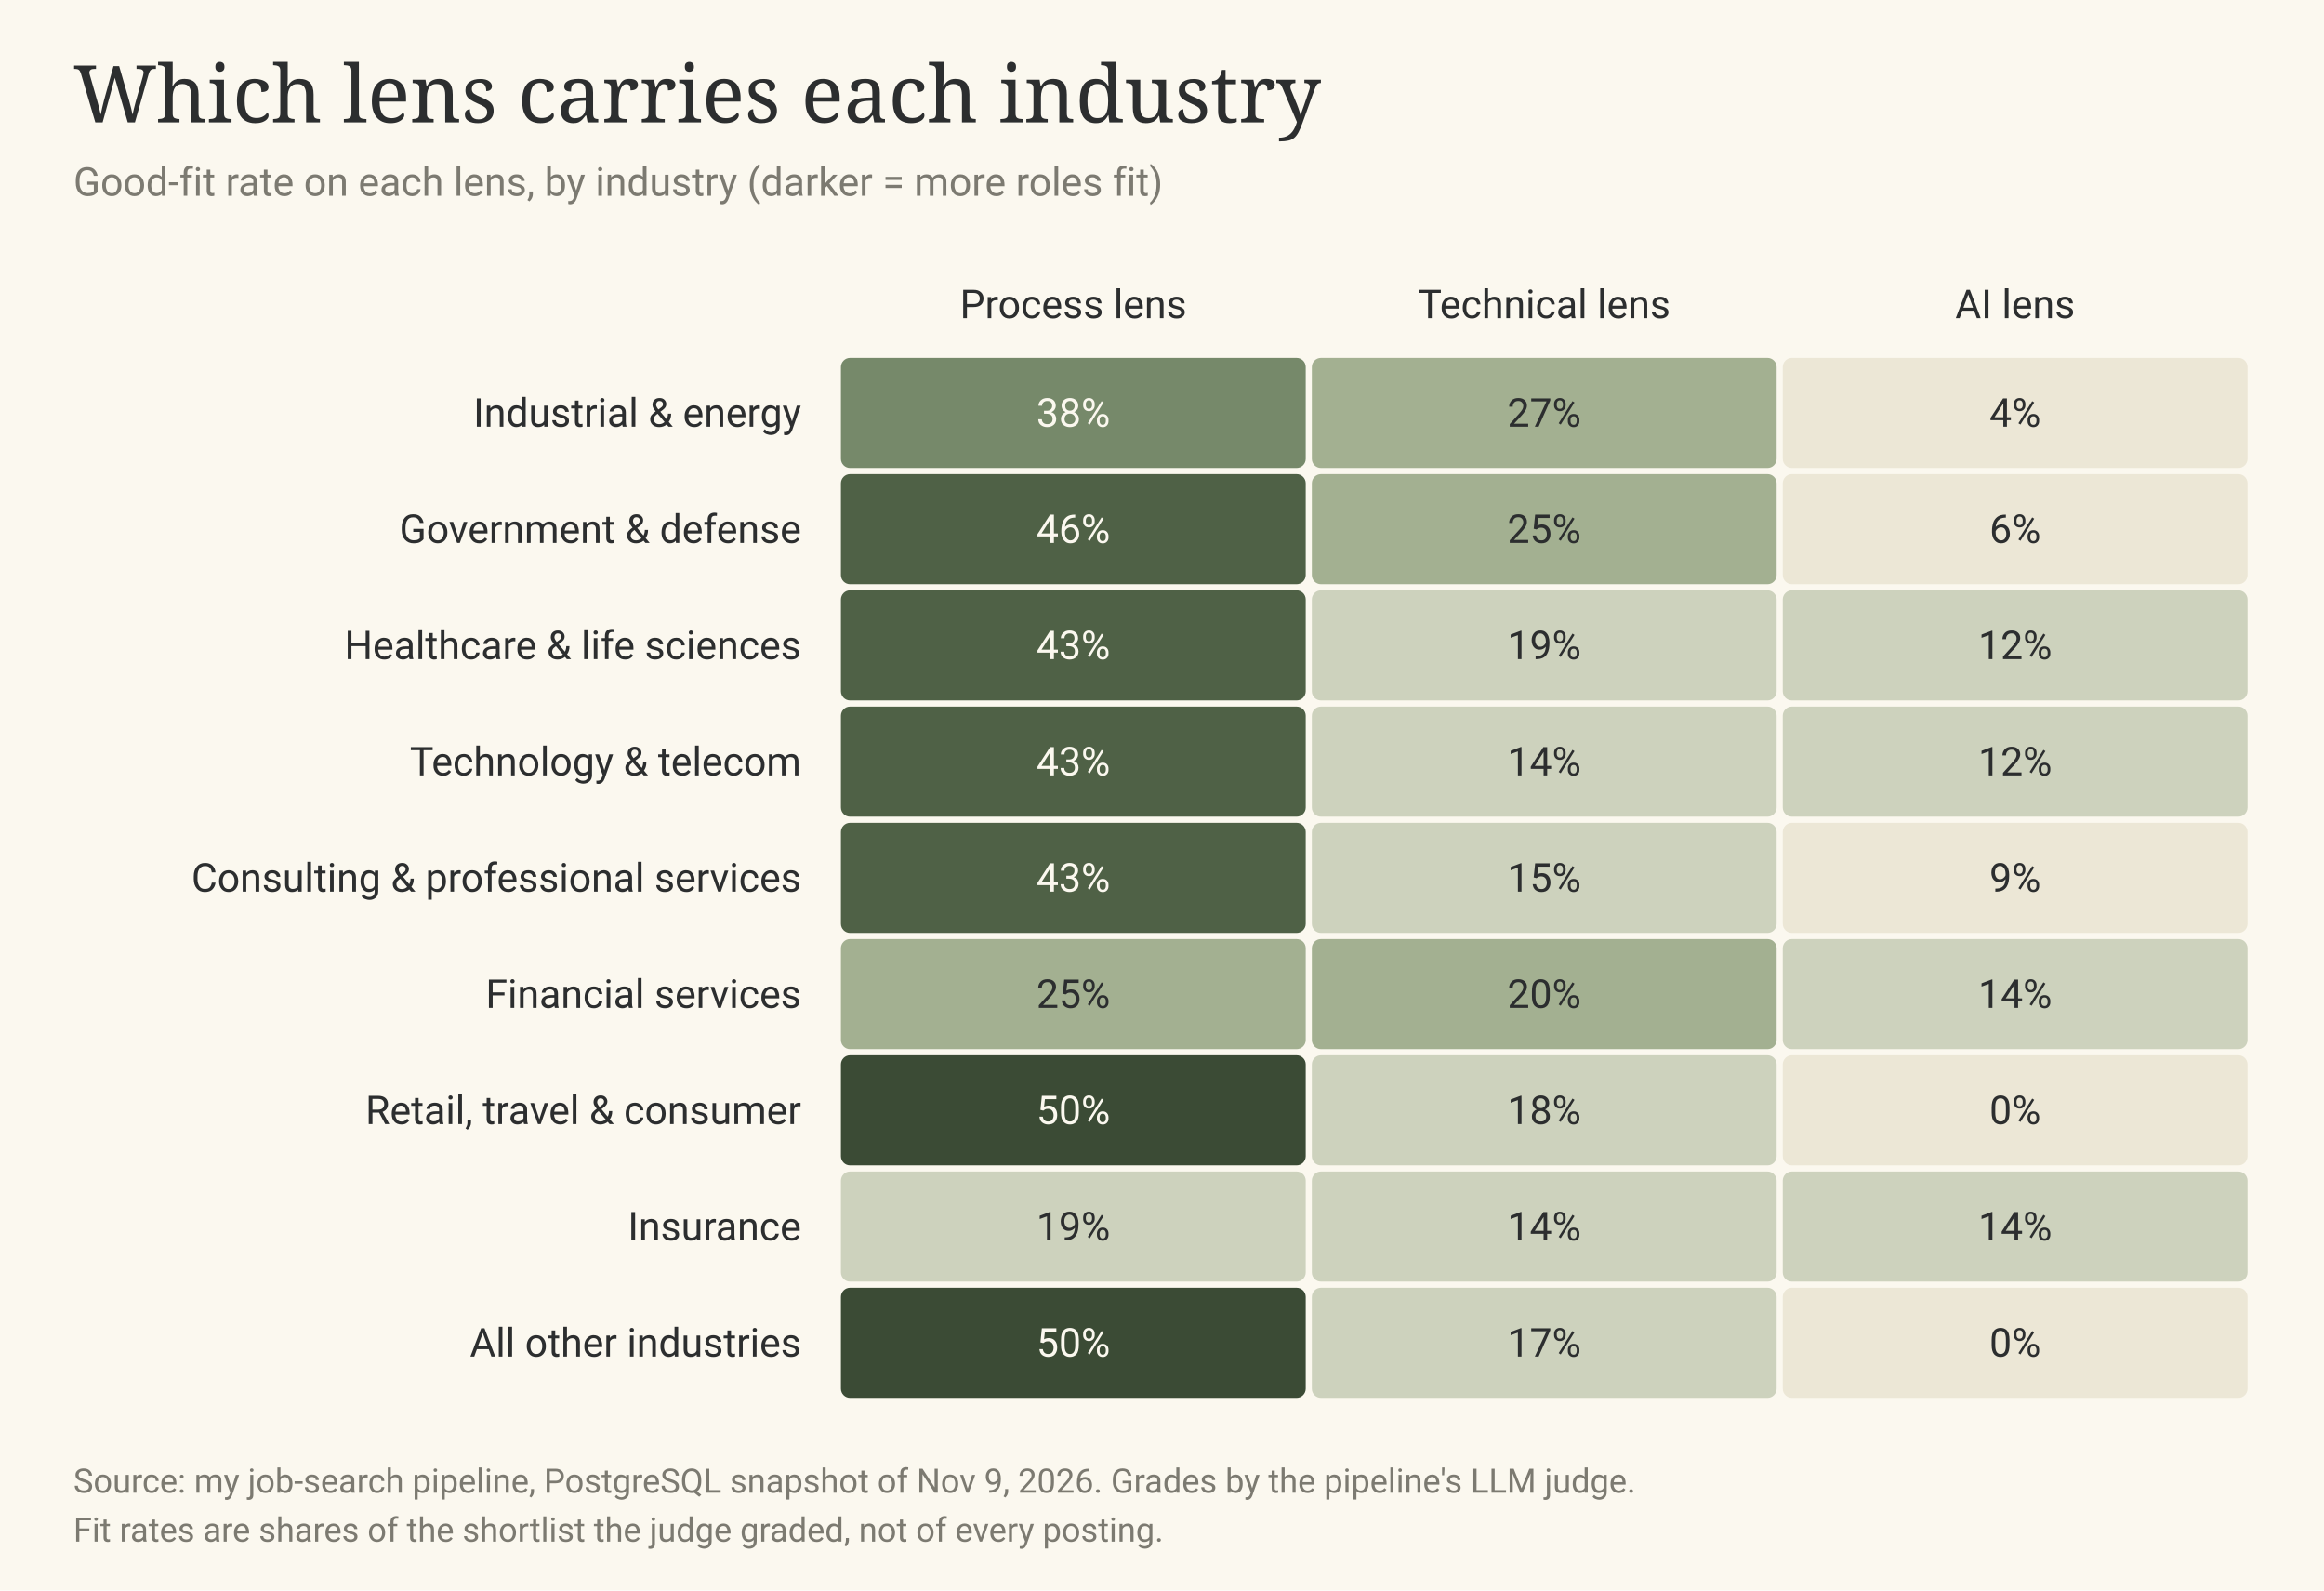
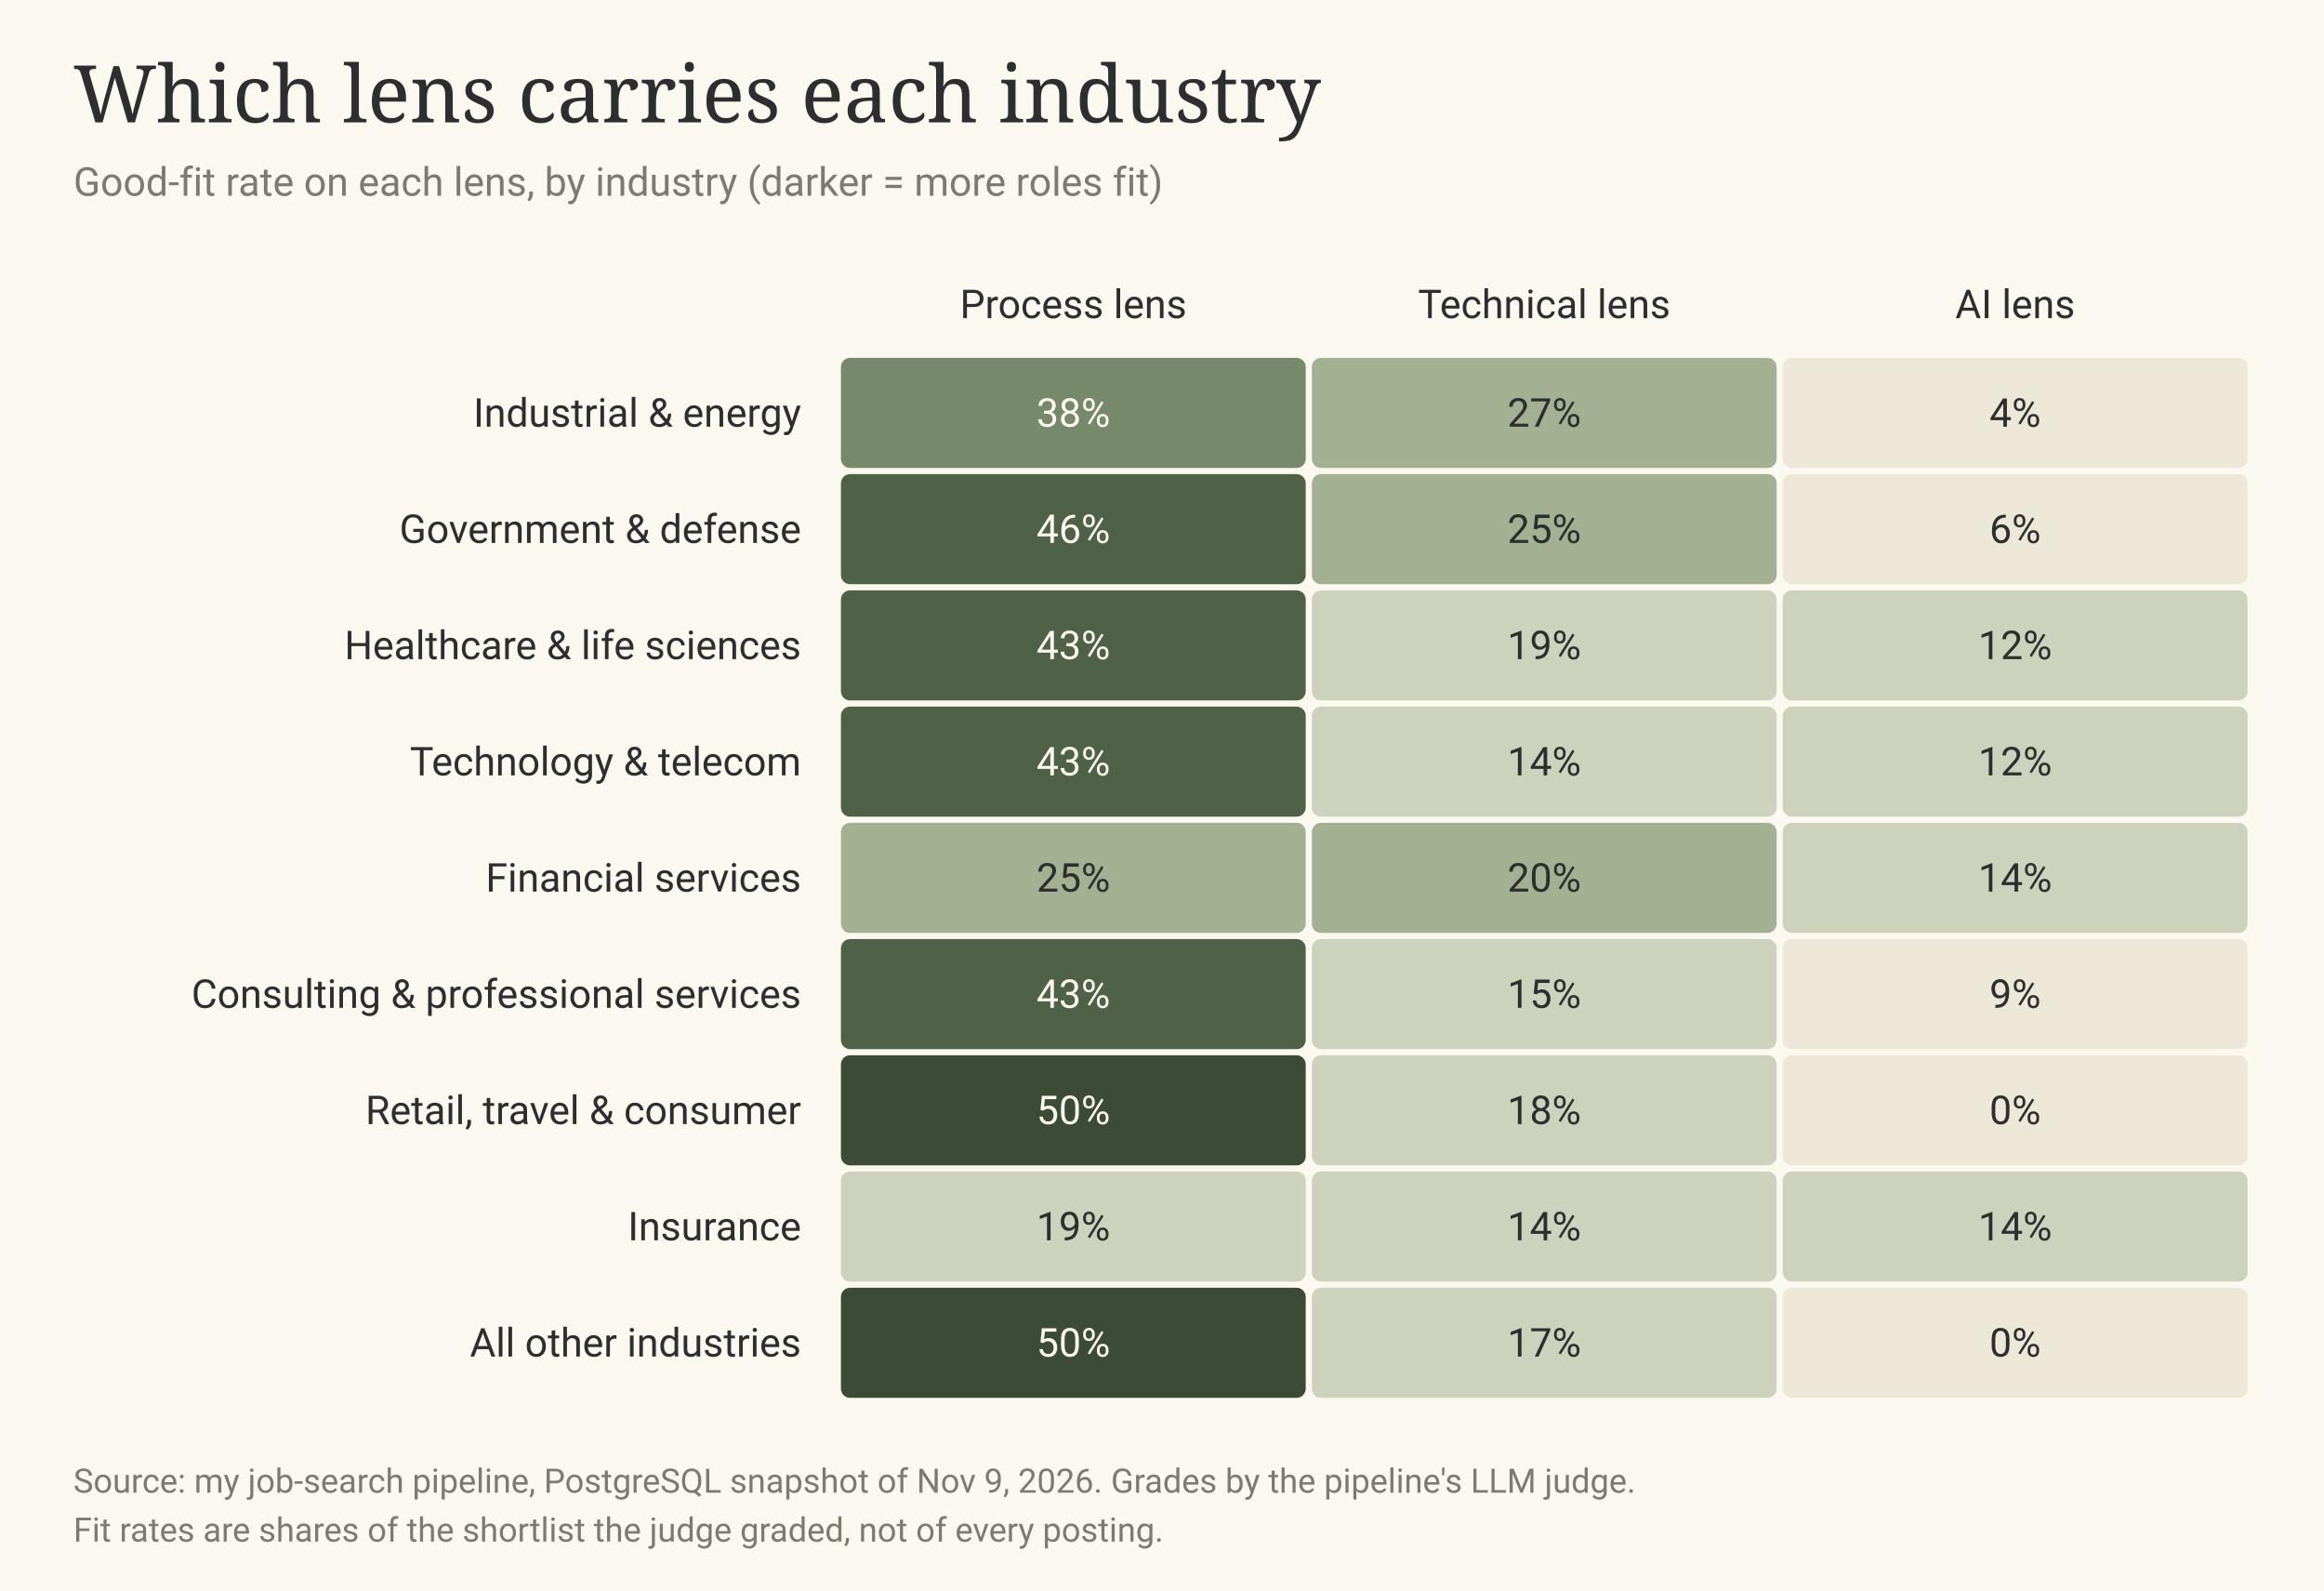
<svg xmlns="http://www.w3.org/2000/svg" viewBox="0 0 760 520" width="760" height="520" role="img" aria-labelledby="t d">
  <rect width="760" height="520" fill="#fbf8ef" />
  <text x="24" y="40" font-family="'Instrument Serif', 'Iowan Old Style', Georgia, serif" font-size="26" fill="#2c2e2f">Which lens carries each industry</text>
  <text x="24" y="64" font-family="-apple-system, BlinkMacSystemFont, 'Segoe UI', Roboto, Inter, sans-serif" font-size="13" fill="#7c7a71">Good-fit rate on each lens, by industry (darker = more roles fit)</text>
  <text x="351.0" y="104" text-anchor="middle" font-family="-apple-system, BlinkMacSystemFont, 'Segoe UI', Roboto, Inter, sans-serif" font-size="13" fill="#2c2e2f">Process lens</text>
  <text x="505.0" y="104" text-anchor="middle" font-family="-apple-system, BlinkMacSystemFont, 'Segoe UI', Roboto, Inter, sans-serif" font-size="13" fill="#2c2e2f">Technical lens</text>
  <text x="659.0" y="104" text-anchor="middle" font-family="-apple-system, BlinkMacSystemFont, 'Segoe UI', Roboto, Inter, sans-serif" font-size="13" fill="#2c2e2f">AI lens</text>
  <text x="262" y="139.5" text-anchor="end" font-family="-apple-system, BlinkMacSystemFont, 'Segoe UI', Roboto, Inter, sans-serif" font-size="13" fill="#2c2e2f">Industrial &amp; energy</text>
  <g>
    <rect x="275.0" y="117.0" width="152.0" height="36" rx="3" fill="#76896a" />
    <text x="351.0" y="139.5" text-anchor="middle" font-family="-apple-system, BlinkMacSystemFont, 'Segoe UI', Roboto, Inter, sans-serif" font-size="13" fill="#fbf8ef">38%</text>
  </g>
  <g>
    <rect x="429.0" y="117.0" width="152.0" height="36" rx="3" fill="#a3b091" />
    <text x="505.0" y="139.5" text-anchor="middle" font-family="-apple-system, BlinkMacSystemFont, 'Segoe UI', Roboto, Inter, sans-serif" font-size="13" fill="#2c2e2f">27%</text>
  </g>
  <g>
    <rect x="583.0" y="117.0" width="152.0" height="36" rx="3" fill="#ece7d6" />
    <text x="659.0" y="139.5" text-anchor="middle" font-family="-apple-system, BlinkMacSystemFont, 'Segoe UI', Roboto, Inter, sans-serif" font-size="13" fill="#2c2e2f">4%</text>
  </g>
  <text x="262" y="177.5" text-anchor="end" font-family="-apple-system, BlinkMacSystemFont, 'Segoe UI', Roboto, Inter, sans-serif" font-size="13" fill="#2c2e2f">Government &amp; defense</text>
  <g>
    <rect x="275.0" y="155.0" width="152.0" height="36" rx="3" fill="#4f6146" />
    <text x="351.0" y="177.5" text-anchor="middle" font-family="-apple-system, BlinkMacSystemFont, 'Segoe UI', Roboto, Inter, sans-serif" font-size="13" fill="#fbf8ef">46%</text>
  </g>
  <g>
    <rect x="429.0" y="155.0" width="152.0" height="36" rx="3" fill="#a3b091" />
    <text x="505.0" y="177.5" text-anchor="middle" font-family="-apple-system, BlinkMacSystemFont, 'Segoe UI', Roboto, Inter, sans-serif" font-size="13" fill="#2c2e2f">25%</text>
  </g>
  <g>
    <rect x="583.0" y="155.0" width="152.0" height="36" rx="3" fill="#ece7d6" />
    <text x="659.0" y="177.5" text-anchor="middle" font-family="-apple-system, BlinkMacSystemFont, 'Segoe UI', Roboto, Inter, sans-serif" font-size="13" fill="#2c2e2f">6%</text>
  </g>
  <text x="262" y="215.5" text-anchor="end" font-family="-apple-system, BlinkMacSystemFont, 'Segoe UI', Roboto, Inter, sans-serif" font-size="13" fill="#2c2e2f">Healthcare &amp; life sciences</text>
  <g>
    <rect x="275.0" y="193.0" width="152.0" height="36" rx="3" fill="#4f6146" />
    <text x="351.0" y="215.5" text-anchor="middle" font-family="-apple-system, BlinkMacSystemFont, 'Segoe UI', Roboto, Inter, sans-serif" font-size="13" fill="#fbf8ef">43%</text>
  </g>
  <g>
    <rect x="429.0" y="193.0" width="152.0" height="36" rx="3" fill="#cdd2bd" />
    <text x="505.0" y="215.5" text-anchor="middle" font-family="-apple-system, BlinkMacSystemFont, 'Segoe UI', Roboto, Inter, sans-serif" font-size="13" fill="#2c2e2f">19%</text>
  </g>
  <g>
    <rect x="583.0" y="193.0" width="152.0" height="36" rx="3" fill="#cdd2bd" />
    <text x="659.0" y="215.5" text-anchor="middle" font-family="-apple-system, BlinkMacSystemFont, 'Segoe UI', Roboto, Inter, sans-serif" font-size="13" fill="#2c2e2f">12%</text>
  </g>
  <text x="262" y="253.5" text-anchor="end" font-family="-apple-system, BlinkMacSystemFont, 'Segoe UI', Roboto, Inter, sans-serif" font-size="13" fill="#2c2e2f">Technology &amp; telecom</text>
  <g>
    <rect x="275.0" y="231.0" width="152.0" height="36" rx="3" fill="#4f6146" />
    <text x="351.0" y="253.5" text-anchor="middle" font-family="-apple-system, BlinkMacSystemFont, 'Segoe UI', Roboto, Inter, sans-serif" font-size="13" fill="#fbf8ef">43%</text>
  </g>
  <g>
    <rect x="429.0" y="231.0" width="152.0" height="36" rx="3" fill="#cdd2bd" />
    <text x="505.0" y="253.5" text-anchor="middle" font-family="-apple-system, BlinkMacSystemFont, 'Segoe UI', Roboto, Inter, sans-serif" font-size="13" fill="#2c2e2f">14%</text>
  </g>
  <g>
    <rect x="583.0" y="231.0" width="152.0" height="36" rx="3" fill="#cdd2bd" />
    <text x="659.0" y="253.5" text-anchor="middle" font-family="-apple-system, BlinkMacSystemFont, 'Segoe UI', Roboto, Inter, sans-serif" font-size="13" fill="#2c2e2f">12%</text>
  </g>
-   <text x="262" y="291.5" text-anchor="end" font-family="-apple-system, BlinkMacSystemFont, 'Segoe UI', Roboto, Inter, sans-serif" font-size="13" fill="#2c2e2f">Consulting &amp; professional services</text>
+   <text x="262" y="291.5" text-anchor="end" font-family="-apple-system, BlinkMacSystemFont, 'Segoe UI', Roboto, Inter, sans-serif" font-size="13" fill="#2c2e2f">Financial services</text>
  <g>
-     <rect x="275.0" y="269.0" width="152.0" height="36" rx="3" fill="#4f6146" />
-     <text x="351.0" y="291.5" text-anchor="middle" font-family="-apple-system, BlinkMacSystemFont, 'Segoe UI', Roboto, Inter, sans-serif" font-size="13" fill="#fbf8ef">43%</text>
+     <rect x="275.0" y="269.0" width="152.0" height="36" rx="3" fill="#a3b091" />
+     <text x="351.0" y="291.5" text-anchor="middle" font-family="-apple-system, BlinkMacSystemFont, 'Segoe UI', Roboto, Inter, sans-serif" font-size="13" fill="#2c2e2f">25%</text>
  </g>
  <g>
-     <rect x="429.0" y="269.0" width="152.0" height="36" rx="3" fill="#cdd2bd" />
-     <text x="505.0" y="291.5" text-anchor="middle" font-family="-apple-system, BlinkMacSystemFont, 'Segoe UI', Roboto, Inter, sans-serif" font-size="13" fill="#2c2e2f">15%</text>
+     <rect x="429.0" y="269.0" width="152.0" height="36" rx="3" fill="#a3b091" />
+     <text x="505.0" y="291.5" text-anchor="middle" font-family="-apple-system, BlinkMacSystemFont, 'Segoe UI', Roboto, Inter, sans-serif" font-size="13" fill="#2c2e2f">20%</text>
  </g>
  <g>
-     <rect x="583.0" y="269.0" width="152.0" height="36" rx="3" fill="#ece7d6" />
-     <text x="659.0" y="291.5" text-anchor="middle" font-family="-apple-system, BlinkMacSystemFont, 'Segoe UI', Roboto, Inter, sans-serif" font-size="13" fill="#2c2e2f">9%</text>
+     <rect x="583.0" y="269.0" width="152.0" height="36" rx="3" fill="#cdd2bd" />
+     <text x="659.0" y="291.5" text-anchor="middle" font-family="-apple-system, BlinkMacSystemFont, 'Segoe UI', Roboto, Inter, sans-serif" font-size="13" fill="#2c2e2f">14%</text>
  </g>
-   <text x="262" y="329.5" text-anchor="end" font-family="-apple-system, BlinkMacSystemFont, 'Segoe UI', Roboto, Inter, sans-serif" font-size="13" fill="#2c2e2f">Financial services</text>
+   <text x="262" y="329.5" text-anchor="end" font-family="-apple-system, BlinkMacSystemFont, 'Segoe UI', Roboto, Inter, sans-serif" font-size="13" fill="#2c2e2f">Consulting &amp; professional services</text>
  <g>
-     <rect x="275.0" y="307.0" width="152.0" height="36" rx="3" fill="#a3b091" />
-     <text x="351.0" y="329.5" text-anchor="middle" font-family="-apple-system, BlinkMacSystemFont, 'Segoe UI', Roboto, Inter, sans-serif" font-size="13" fill="#2c2e2f">25%</text>
+     <rect x="275.0" y="307.0" width="152.0" height="36" rx="3" fill="#4f6146" />
+     <text x="351.0" y="329.5" text-anchor="middle" font-family="-apple-system, BlinkMacSystemFont, 'Segoe UI', Roboto, Inter, sans-serif" font-size="13" fill="#fbf8ef">43%</text>
  </g>
  <g>
-     <rect x="429.0" y="307.0" width="152.0" height="36" rx="3" fill="#a3b091" />
-     <text x="505.0" y="329.5" text-anchor="middle" font-family="-apple-system, BlinkMacSystemFont, 'Segoe UI', Roboto, Inter, sans-serif" font-size="13" fill="#2c2e2f">20%</text>
+     <rect x="429.0" y="307.0" width="152.0" height="36" rx="3" fill="#cdd2bd" />
+     <text x="505.0" y="329.5" text-anchor="middle" font-family="-apple-system, BlinkMacSystemFont, 'Segoe UI', Roboto, Inter, sans-serif" font-size="13" fill="#2c2e2f">15%</text>
  </g>
  <g>
-     <rect x="583.0" y="307.0" width="152.0" height="36" rx="3" fill="#cdd2bd" />
-     <text x="659.0" y="329.5" text-anchor="middle" font-family="-apple-system, BlinkMacSystemFont, 'Segoe UI', Roboto, Inter, sans-serif" font-size="13" fill="#2c2e2f">14%</text>
+     <rect x="583.0" y="307.0" width="152.0" height="36" rx="3" fill="#ece7d6" />
+     <text x="659.0" y="329.5" text-anchor="middle" font-family="-apple-system, BlinkMacSystemFont, 'Segoe UI', Roboto, Inter, sans-serif" font-size="13" fill="#2c2e2f">9%</text>
  </g>
  <text x="262" y="367.5" text-anchor="end" font-family="-apple-system, BlinkMacSystemFont, 'Segoe UI', Roboto, Inter, sans-serif" font-size="13" fill="#2c2e2f">Retail, travel &amp; consumer</text>
  <g>
    <rect x="275.0" y="345.0" width="152.0" height="36" rx="3" fill="#3b4b35" />
    <text x="351.0" y="367.5" text-anchor="middle" font-family="-apple-system, BlinkMacSystemFont, 'Segoe UI', Roboto, Inter, sans-serif" font-size="13" fill="#fbf8ef">50%</text>
  </g>
  <g>
    <rect x="429.0" y="345.0" width="152.0" height="36" rx="3" fill="#cdd2bd" />
    <text x="505.0" y="367.5" text-anchor="middle" font-family="-apple-system, BlinkMacSystemFont, 'Segoe UI', Roboto, Inter, sans-serif" font-size="13" fill="#2c2e2f">18%</text>
  </g>
  <g>
    <rect x="583.0" y="345.0" width="152.0" height="36" rx="3" fill="#ece7d6" />
    <text x="659.0" y="367.5" text-anchor="middle" font-family="-apple-system, BlinkMacSystemFont, 'Segoe UI', Roboto, Inter, sans-serif" font-size="13" fill="#2c2e2f">0%</text>
  </g>
  <text x="262" y="405.5" text-anchor="end" font-family="-apple-system, BlinkMacSystemFont, 'Segoe UI', Roboto, Inter, sans-serif" font-size="13" fill="#2c2e2f">Insurance</text>
  <g>
    <rect x="275.0" y="383.0" width="152.0" height="36" rx="3" fill="#cdd2bd" />
    <text x="351.0" y="405.5" text-anchor="middle" font-family="-apple-system, BlinkMacSystemFont, 'Segoe UI', Roboto, Inter, sans-serif" font-size="13" fill="#2c2e2f">19%</text>
  </g>
  <g>
    <rect x="429.0" y="383.0" width="152.0" height="36" rx="3" fill="#cdd2bd" />
    <text x="505.0" y="405.5" text-anchor="middle" font-family="-apple-system, BlinkMacSystemFont, 'Segoe UI', Roboto, Inter, sans-serif" font-size="13" fill="#2c2e2f">14%</text>
  </g>
  <g>
    <rect x="583.0" y="383.0" width="152.0" height="36" rx="3" fill="#cdd2bd" />
    <text x="659.0" y="405.5" text-anchor="middle" font-family="-apple-system, BlinkMacSystemFont, 'Segoe UI', Roboto, Inter, sans-serif" font-size="13" fill="#2c2e2f">14%</text>
  </g>
  <text x="262" y="443.5" text-anchor="end" font-family="-apple-system, BlinkMacSystemFont, 'Segoe UI', Roboto, Inter, sans-serif" font-size="13" fill="#2c2e2f">All other industries</text>
  <g>
    <rect x="275.0" y="421.0" width="152.0" height="36" rx="3" fill="#3b4b35" />
    <text x="351.0" y="443.5" text-anchor="middle" font-family="-apple-system, BlinkMacSystemFont, 'Segoe UI', Roboto, Inter, sans-serif" font-size="13" fill="#fbf8ef">50%</text>
  </g>
  <g>
    <rect x="429.0" y="421.0" width="152.0" height="36" rx="3" fill="#cdd2bd" />
    <text x="505.0" y="443.5" text-anchor="middle" font-family="-apple-system, BlinkMacSystemFont, 'Segoe UI', Roboto, Inter, sans-serif" font-size="13" fill="#2c2e2f">17%</text>
  </g>
  <g>
    <rect x="583.0" y="421.0" width="152.0" height="36" rx="3" fill="#ece7d6" />
    <text x="659.0" y="443.5" text-anchor="middle" font-family="-apple-system, BlinkMacSystemFont, 'Segoe UI', Roboto, Inter, sans-serif" font-size="13" fill="#2c2e2f">0%</text>
  </g>
  <text x="24" y="488" font-family="-apple-system, BlinkMacSystemFont, 'Segoe UI', Roboto, Inter, sans-serif" font-size="11" fill="#7c7a71">Source: my job-search pipeline, PostgreSQL snapshot of Nov 9, 2026. Grades by the pipeline's LLM judge.</text>
  <text x="24" y="504" font-family="-apple-system, BlinkMacSystemFont, 'Segoe UI', Roboto, Inter, sans-serif" font-size="11" fill="#7c7a71">Fit rates are shares of the shortlist the judge graded, not of every posting.</text>
</svg>
